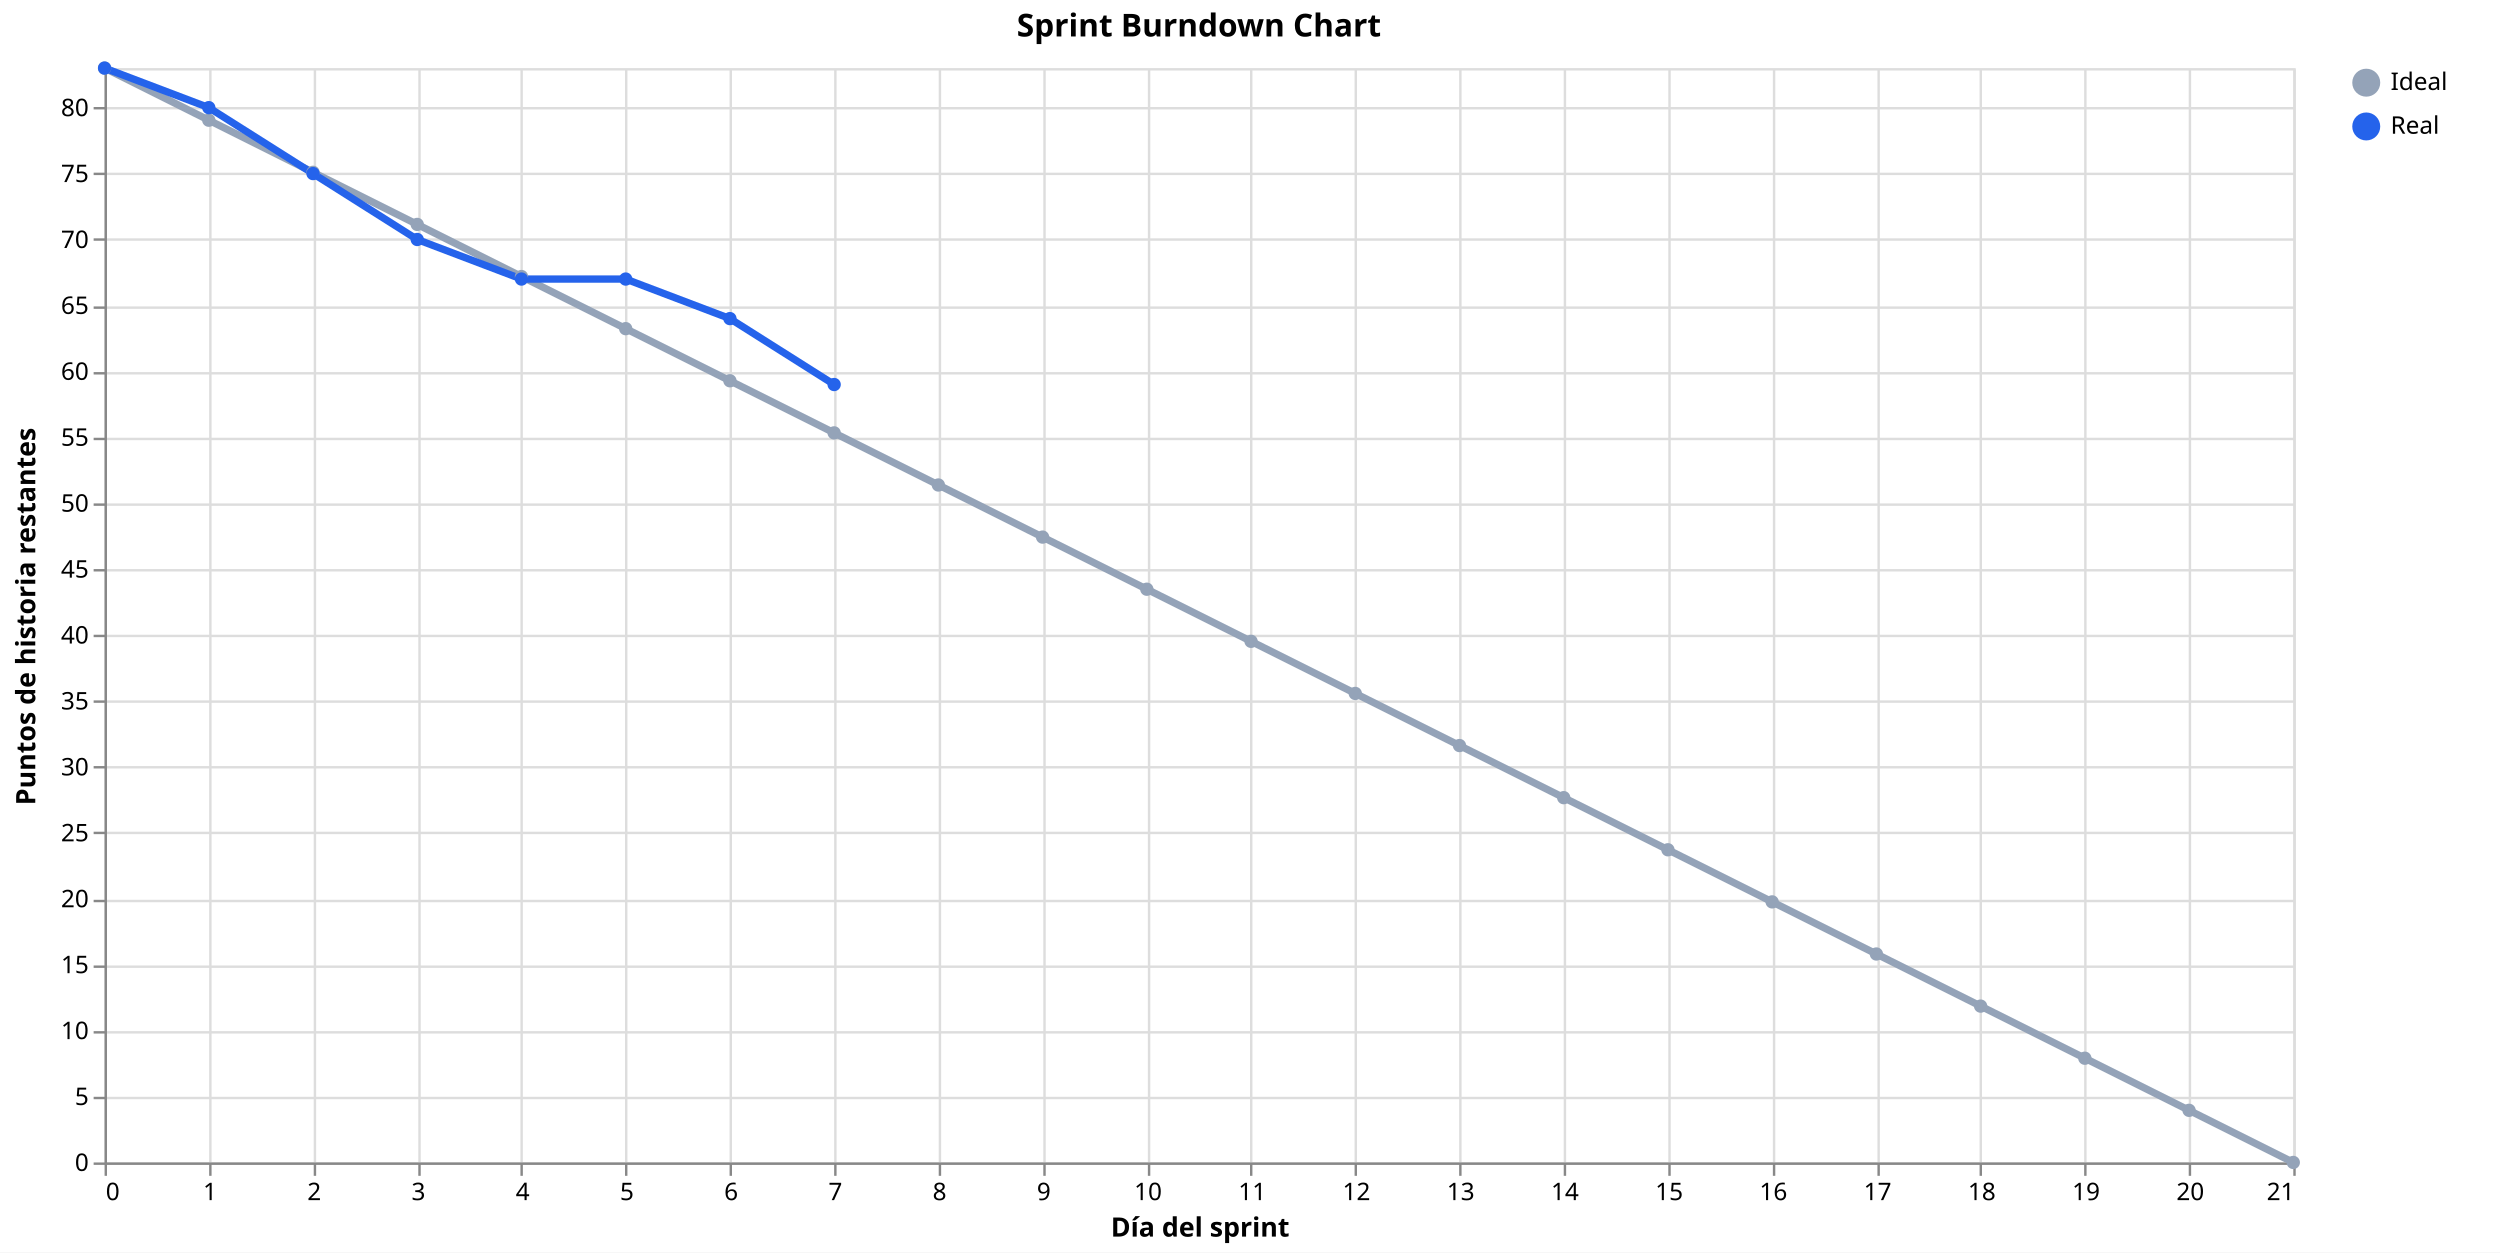
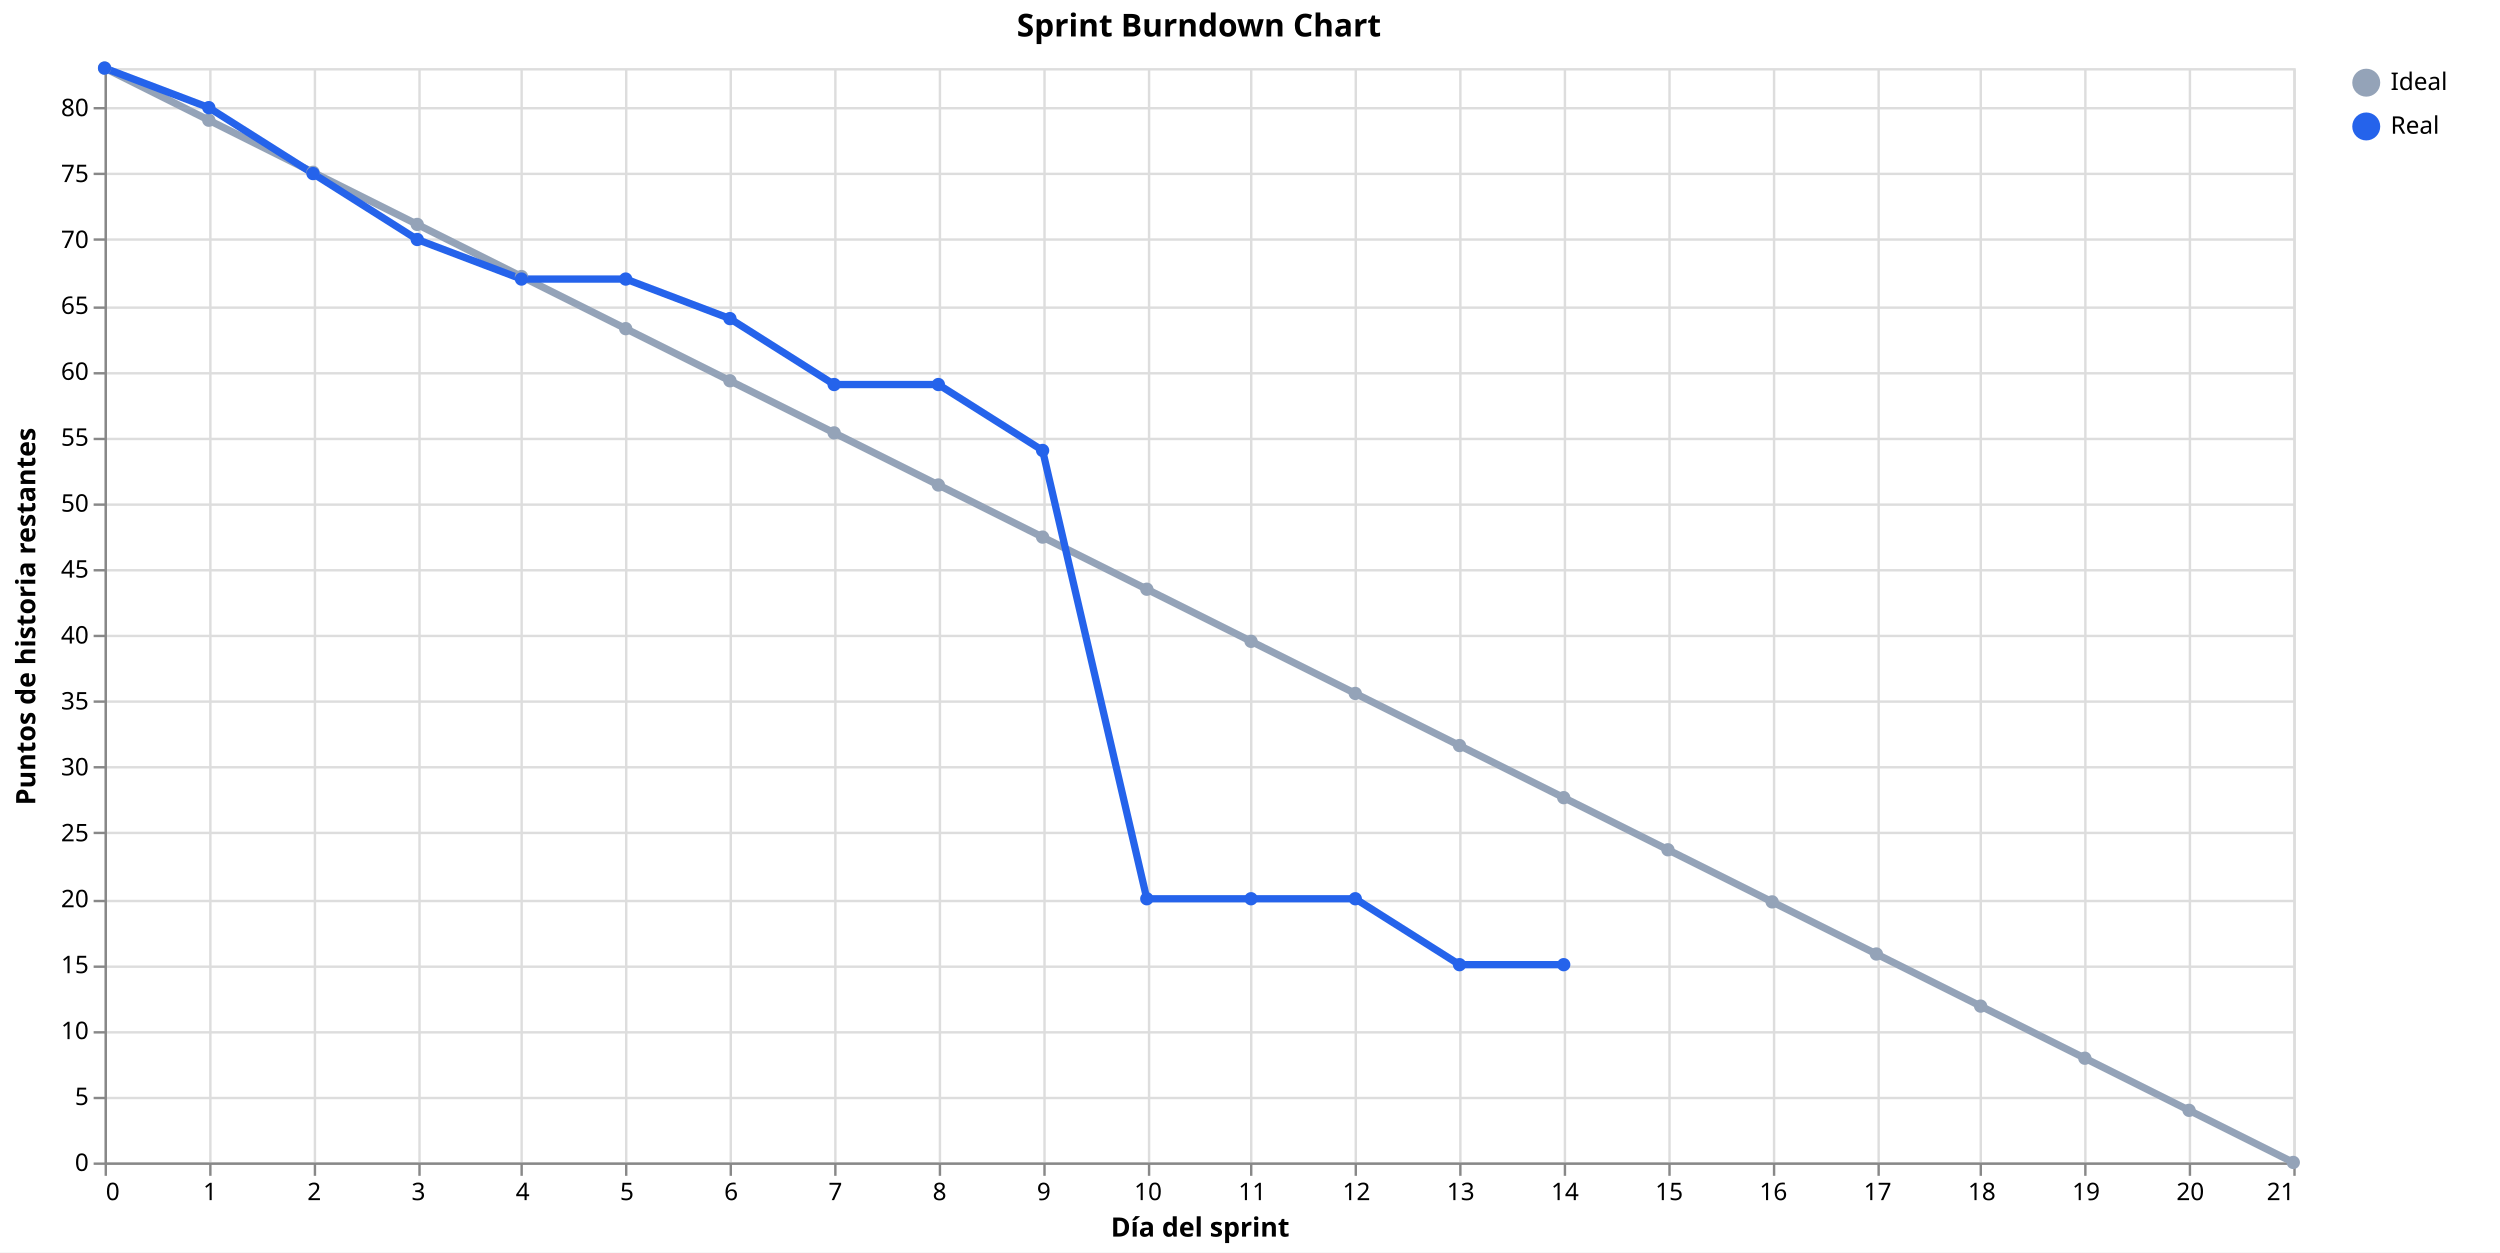
<svg xmlns="http://www.w3.org/2000/svg" version="1.1" class="marks" width="1028" height="515" viewBox="0 0 1028 515">
  <rect width="1028" height="515" fill="white" />
  <g fill="none" stroke-miterlimit="4" transform="translate(43,28)">
    <g class="mark-group role-frame root" role="graphics-object" aria-roledescription="group mark container">
      <g transform="translate(0,0)">
        <path class="background" aria-hidden="true" d="M0.5,0.5h900v450h-900Z" stroke="#ddd" />
        <g>
          <g class="mark-group role-axis" aria-hidden="true">
            <g transform="translate(0.5,450.5)">
              <path class="background" aria-hidden="true" d="M0,0h0v0h0Z" pointer-events="none" />
              <g>
                <g class="mark-rule role-axis-grid" pointer-events="none">
                  <line transform="translate(0,-450)" x2="0" y2="450" stroke="#ddd" stroke-width="1" opacity="1" />
                  <line transform="translate(43,-450)" x2="0" y2="450" stroke="#ddd" stroke-width="1" opacity="1" />
                  <line transform="translate(86,-450)" x2="0" y2="450" stroke="#ddd" stroke-width="1" opacity="1" />
                  <line transform="translate(129,-450)" x2="0" y2="450" stroke="#ddd" stroke-width="1" opacity="1" />
                  <line transform="translate(171,-450)" x2="0" y2="450" stroke="#ddd" stroke-width="1" opacity="1" />
                  <line transform="translate(214,-450)" x2="0" y2="450" stroke="#ddd" stroke-width="1" opacity="1" />
                  <line transform="translate(257,-450)" x2="0" y2="450" stroke="#ddd" stroke-width="1" opacity="1" />
                  <line transform="translate(300,-450)" x2="0" y2="450" stroke="#ddd" stroke-width="1" opacity="1" />
                  <line transform="translate(343,-450)" x2="0" y2="450" stroke="#ddd" stroke-width="1" opacity="1" />
                  <line transform="translate(386,-450)" x2="0" y2="450" stroke="#ddd" stroke-width="1" opacity="1" />
                  <line transform="translate(429,-450)" x2="0" y2="450" stroke="#ddd" stroke-width="1" opacity="1" />
                  <line transform="translate(471,-450)" x2="0" y2="450" stroke="#ddd" stroke-width="1" opacity="1" />
                  <line transform="translate(514,-450)" x2="0" y2="450" stroke="#ddd" stroke-width="1" opacity="1" />
                  <line transform="translate(557,-450)" x2="0" y2="450" stroke="#ddd" stroke-width="1" opacity="1" />
                  <line transform="translate(600,-450)" x2="0" y2="450" stroke="#ddd" stroke-width="1" opacity="1" />
                  <line transform="translate(643,-450)" x2="0" y2="450" stroke="#ddd" stroke-width="1" opacity="1" />
                  <line transform="translate(686,-450)" x2="0" y2="450" stroke="#ddd" stroke-width="1" opacity="1" />
                  <line transform="translate(729,-450)" x2="0" y2="450" stroke="#ddd" stroke-width="1" opacity="1" />
                  <line transform="translate(771,-450)" x2="0" y2="450" stroke="#ddd" stroke-width="1" opacity="1" />
                  <line transform="translate(814,-450)" x2="0" y2="450" stroke="#ddd" stroke-width="1" opacity="1" />
                  <line transform="translate(857,-450)" x2="0" y2="450" stroke="#ddd" stroke-width="1" opacity="1" />
                  <line transform="translate(900,-450)" x2="0" y2="450" stroke="#ddd" stroke-width="1" opacity="1" />
                </g>
              </g>
              <path class="foreground" aria-hidden="true" d="" pointer-events="none" display="none" />
            </g>
          </g>
          <g class="mark-group role-axis" aria-hidden="true">
            <g transform="translate(0.5,0.5)">
              <path class="background" aria-hidden="true" d="M0,0h0v0h0Z" pointer-events="none" />
              <g>
                <g class="mark-rule role-axis-grid" pointer-events="none">
                  <line transform="translate(0,450)" x2="900" y2="0" stroke="#ddd" stroke-width="1" opacity="1" />
                  <line transform="translate(0,423)" x2="900" y2="0" stroke="#ddd" stroke-width="1" opacity="1" />
                  <line transform="translate(0,396)" x2="900" y2="0" stroke="#ddd" stroke-width="1" opacity="1" />
                  <line transform="translate(0,369)" x2="900" y2="0" stroke="#ddd" stroke-width="1" opacity="1" />
                  <line transform="translate(0,342)" x2="900" y2="0" stroke="#ddd" stroke-width="1" opacity="1" />
                  <line transform="translate(0,314)" x2="900" y2="0" stroke="#ddd" stroke-width="1" opacity="1" />
                  <line transform="translate(0,287)" x2="900" y2="0" stroke="#ddd" stroke-width="1" opacity="1" />
                  <line transform="translate(0,260)" x2="900" y2="0" stroke="#ddd" stroke-width="1" opacity="1" />
                  <line transform="translate(0,233)" x2="900" y2="0" stroke="#ddd" stroke-width="1" opacity="1" />
                  <line transform="translate(0,206)" x2="900" y2="0" stroke="#ddd" stroke-width="1" opacity="1" />
                  <line transform="translate(0,179)" x2="900" y2="0" stroke="#ddd" stroke-width="1" opacity="1" />
                  <line transform="translate(0,152)" x2="900" y2="0" stroke="#ddd" stroke-width="1" opacity="1" />
                  <line transform="translate(0,125)" x2="900" y2="0" stroke="#ddd" stroke-width="1" opacity="1" />
                  <line transform="translate(0,98)" x2="900" y2="0" stroke="#ddd" stroke-width="1" opacity="1" />
                  <line transform="translate(0,70)" x2="900" y2="0" stroke="#ddd" stroke-width="1" opacity="1" />
                  <line transform="translate(0,43)" x2="900" y2="0" stroke="#ddd" stroke-width="1" opacity="1" />
                  <line transform="translate(0,16)" x2="900" y2="0" stroke="#ddd" stroke-width="1" opacity="1" />
                </g>
              </g>
              <path class="foreground" aria-hidden="true" d="" pointer-events="none" display="none" />
            </g>
          </g>
          <g class="mark-group role-axis" role="graphics-symbol" aria-roledescription="axis" aria-label="X-axis titled 'Día del sprint' for a linear scale with values from 0 to 21">
            <g transform="translate(0.5,450.5)">
              <path class="background" aria-hidden="true" d="M0,0h0v0h0Z" pointer-events="none" />
              <g>
                <g class="mark-rule role-axis-tick" pointer-events="none">
                  <line transform="translate(0,0)" x2="0" y2="5" stroke="#888" stroke-width="1" opacity="1" />
                  <line transform="translate(43,0)" x2="0" y2="5" stroke="#888" stroke-width="1" opacity="1" />
                  <line transform="translate(86,0)" x2="0" y2="5" stroke="#888" stroke-width="1" opacity="1" />
                  <line transform="translate(129,0)" x2="0" y2="5" stroke="#888" stroke-width="1" opacity="1" />
                  <line transform="translate(171,0)" x2="0" y2="5" stroke="#888" stroke-width="1" opacity="1" />
                  <line transform="translate(214,0)" x2="0" y2="5" stroke="#888" stroke-width="1" opacity="1" />
                  <line transform="translate(257,0)" x2="0" y2="5" stroke="#888" stroke-width="1" opacity="1" />
                  <line transform="translate(300,0)" x2="0" y2="5" stroke="#888" stroke-width="1" opacity="1" />
                  <line transform="translate(343,0)" x2="0" y2="5" stroke="#888" stroke-width="1" opacity="1" />
                  <line transform="translate(386,0)" x2="0" y2="5" stroke="#888" stroke-width="1" opacity="1" />
                  <line transform="translate(429,0)" x2="0" y2="5" stroke="#888" stroke-width="1" opacity="1" />
                  <line transform="translate(471,0)" x2="0" y2="5" stroke="#888" stroke-width="1" opacity="1" />
                  <line transform="translate(514,0)" x2="0" y2="5" stroke="#888" stroke-width="1" opacity="1" />
                  <line transform="translate(557,0)" x2="0" y2="5" stroke="#888" stroke-width="1" opacity="1" />
                  <line transform="translate(600,0)" x2="0" y2="5" stroke="#888" stroke-width="1" opacity="1" />
                  <line transform="translate(643,0)" x2="0" y2="5" stroke="#888" stroke-width="1" opacity="1" />
                  <line transform="translate(686,0)" x2="0" y2="5" stroke="#888" stroke-width="1" opacity="1" />
                  <line transform="translate(729,0)" x2="0" y2="5" stroke="#888" stroke-width="1" opacity="1" />
                  <line transform="translate(771,0)" x2="0" y2="5" stroke="#888" stroke-width="1" opacity="1" />
                  <line transform="translate(814,0)" x2="0" y2="5" stroke="#888" stroke-width="1" opacity="1" />
                  <line transform="translate(857,0)" x2="0" y2="5" stroke="#888" stroke-width="1" opacity="1" />
                  <line transform="translate(900,0)" x2="0" y2="5" stroke="#888" stroke-width="1" opacity="1" />
                </g>
                <g class="mark-text role-axis-label" pointer-events="none">
                  <text text-anchor="start" transform="translate(0,15)" font-family="sans-serif" font-size="10px" fill="#000" opacity="1">0</text>
                  <text text-anchor="middle" transform="translate(42.85714,15)" font-family="sans-serif" font-size="10px" fill="#000" opacity="1">1</text>
                  <text text-anchor="middle" transform="translate(85.71429,15)" font-family="sans-serif" font-size="10px" fill="#000" opacity="1">2</text>
                  <text text-anchor="middle" transform="translate(128.5714,15)" font-family="sans-serif" font-size="10px" fill="#000" opacity="1">3</text>
                  <text text-anchor="middle" transform="translate(171.4286,15)" font-family="sans-serif" font-size="10px" fill="#000" opacity="1">4</text>
                  <text text-anchor="middle" transform="translate(214.2857,15)" font-family="sans-serif" font-size="10px" fill="#000" opacity="1">5</text>
                  <text text-anchor="middle" transform="translate(257.1429,15)" font-family="sans-serif" font-size="10px" fill="#000" opacity="1">6</text>
                  <text text-anchor="middle" transform="translate(300,15)" font-family="sans-serif" font-size="10px" fill="#000" opacity="1">7</text>
                  <text text-anchor="middle" transform="translate(342.8571,15)" font-family="sans-serif" font-size="10px" fill="#000" opacity="1">8</text>
                  <text text-anchor="middle" transform="translate(385.7143,15)" font-family="sans-serif" font-size="10px" fill="#000" opacity="1">9</text>
                  <text text-anchor="middle" transform="translate(428.5714,15)" font-family="sans-serif" font-size="10px" fill="#000" opacity="1">10</text>
                  <text text-anchor="middle" transform="translate(471.4286,15)" font-family="sans-serif" font-size="10px" fill="#000" opacity="1">11</text>
                  <text text-anchor="middle" transform="translate(514.2857,15)" font-family="sans-serif" font-size="10px" fill="#000" opacity="1">12</text>
                  <text text-anchor="middle" transform="translate(557.1429,15)" font-family="sans-serif" font-size="10px" fill="#000" opacity="1">13</text>
                  <text text-anchor="middle" transform="translate(600,15)" font-family="sans-serif" font-size="10px" fill="#000" opacity="1">14</text>
                  <text text-anchor="middle" transform="translate(642.8571,15)" font-family="sans-serif" font-size="10px" fill="#000" opacity="1">15</text>
                  <text text-anchor="middle" transform="translate(685.7143,15)" font-family="sans-serif" font-size="10px" fill="#000" opacity="1">16</text>
                  <text text-anchor="middle" transform="translate(728.5714,15)" font-family="sans-serif" font-size="10px" fill="#000" opacity="1">17</text>
                  <text text-anchor="middle" transform="translate(771.4286,15)" font-family="sans-serif" font-size="10px" fill="#000" opacity="1">18</text>
                  <text text-anchor="middle" transform="translate(814.2857,15)" font-family="sans-serif" font-size="10px" fill="#000" opacity="1">19</text>
                  <text text-anchor="middle" transform="translate(857.1429,15)" font-family="sans-serif" font-size="10px" fill="#000" opacity="1">20</text>
                  <text text-anchor="end" transform="translate(900,15)" font-family="sans-serif" font-size="10px" fill="#000" opacity="1">21</text>
                </g>
                <g class="mark-rule role-axis-domain" pointer-events="none">
                  <line transform="translate(0,0)" x2="900" y2="0" stroke="#888" stroke-width="1" opacity="1" />
                </g>
                <g class="mark-text role-axis-title" pointer-events="none">
                  <text text-anchor="middle" transform="translate(450,30)" font-family="sans-serif" font-size="11px" font-weight="bold" fill="#000" opacity="1">Día del sprint</text>
                </g>
              </g>
              <path class="foreground" aria-hidden="true" d="" pointer-events="none" display="none" />
            </g>
          </g>
          <g class="mark-group role-axis" role="graphics-symbol" aria-roledescription="axis" aria-label="Y-axis titled 'Puntos de historia restantes' for a linear scale with values from 0 to 83">
            <g transform="translate(0.5,0.5)">
              <path class="background" aria-hidden="true" d="M0,0h0v0h0Z" pointer-events="none" />
              <g>
                <g class="mark-rule role-axis-tick" pointer-events="none">
                  <line transform="translate(0,450)" x2="-5" y2="0" stroke="#888" stroke-width="1" opacity="1" />
                  <line transform="translate(0,423)" x2="-5" y2="0" stroke="#888" stroke-width="1" opacity="1" />
                  <line transform="translate(0,396)" x2="-5" y2="0" stroke="#888" stroke-width="1" opacity="1" />
                  <line transform="translate(0,369)" x2="-5" y2="0" stroke="#888" stroke-width="1" opacity="1" />
                  <line transform="translate(0,342)" x2="-5" y2="0" stroke="#888" stroke-width="1" opacity="1" />
                  <line transform="translate(0,314)" x2="-5" y2="0" stroke="#888" stroke-width="1" opacity="1" />
                  <line transform="translate(0,287)" x2="-5" y2="0" stroke="#888" stroke-width="1" opacity="1" />
                  <line transform="translate(0,260)" x2="-5" y2="0" stroke="#888" stroke-width="1" opacity="1" />
                  <line transform="translate(0,233)" x2="-5" y2="0" stroke="#888" stroke-width="1" opacity="1" />
                  <line transform="translate(0,206)" x2="-5" y2="0" stroke="#888" stroke-width="1" opacity="1" />
                  <line transform="translate(0,179)" x2="-5" y2="0" stroke="#888" stroke-width="1" opacity="1" />
                  <line transform="translate(0,152)" x2="-5" y2="0" stroke="#888" stroke-width="1" opacity="1" />
                  <line transform="translate(0,125)" x2="-5" y2="0" stroke="#888" stroke-width="1" opacity="1" />
                  <line transform="translate(0,98)" x2="-5" y2="0" stroke="#888" stroke-width="1" opacity="1" />
                  <line transform="translate(0,70)" x2="-5" y2="0" stroke="#888" stroke-width="1" opacity="1" />
                  <line transform="translate(0,43)" x2="-5" y2="0" stroke="#888" stroke-width="1" opacity="1" />
                  <line transform="translate(0,16)" x2="-5" y2="0" stroke="#888" stroke-width="1" opacity="1" />
                </g>
                <g class="mark-text role-axis-label" pointer-events="none">
                  <text text-anchor="end" transform="translate(-7,453)" font-family="sans-serif" font-size="10px" fill="#000" opacity="1">0</text>
                  <text text-anchor="end" transform="translate(-7,425.8916)" font-family="sans-serif" font-size="10px" fill="#000" opacity="1">5</text>
                  <text text-anchor="end" transform="translate(-7,398.7831)" font-family="sans-serif" font-size="10px" fill="#000" opacity="1">10</text>
                  <text text-anchor="end" transform="translate(-7,371.6747)" font-family="sans-serif" font-size="10px" fill="#000" opacity="1">15</text>
                  <text text-anchor="end" transform="translate(-7,344.5663)" font-family="sans-serif" font-size="10px" fill="#000" opacity="1">20</text>
                  <text text-anchor="end" transform="translate(-7,317.4578)" font-family="sans-serif" font-size="10px" fill="#000" opacity="1">25</text>
                  <text text-anchor="end" transform="translate(-7,290.3494)" font-family="sans-serif" font-size="10px" fill="#000" opacity="1">30</text>
                  <text text-anchor="end" transform="translate(-7,263.241)" font-family="sans-serif" font-size="10px" fill="#000" opacity="1">35</text>
                  <text text-anchor="end" transform="translate(-7,236.1325)" font-family="sans-serif" font-size="10px" fill="#000" opacity="1">40</text>
                  <text text-anchor="end" transform="translate(-7,209.0241)" font-family="sans-serif" font-size="10px" fill="#000" opacity="1">45</text>
                  <text text-anchor="end" transform="translate(-7,181.9157)" font-family="sans-serif" font-size="10px" fill="#000" opacity="1">50</text>
                  <text text-anchor="end" transform="translate(-7,154.8072)" font-family="sans-serif" font-size="10px" fill="#000" opacity="1">55</text>
                  <text text-anchor="end" transform="translate(-7,127.6988)" font-family="sans-serif" font-size="10px" fill="#000" opacity="1">60</text>
                  <text text-anchor="end" transform="translate(-7,100.5904)" font-family="sans-serif" font-size="10px" fill="#000" opacity="1">65</text>
                  <text text-anchor="end" transform="translate(-7,73.48193)" font-family="sans-serif" font-size="10px" fill="#000" opacity="1">70</text>
                  <text text-anchor="end" transform="translate(-7,46.37349)" font-family="sans-serif" font-size="10px" fill="#000" opacity="1">75</text>
                  <text text-anchor="end" transform="translate(-7,19.26506)" font-family="sans-serif" font-size="10px" fill="#000" opacity="1">80</text>
                </g>
                <g class="mark-rule role-axis-domain" pointer-events="none">
                  <line transform="translate(0,450)" x2="0" y2="-450" stroke="#888" stroke-width="1" opacity="1" />
                </g>
                <g class="mark-text role-axis-title" pointer-events="none">
                  <text text-anchor="middle" transform="translate(-27,225) rotate(-90) translate(0,-2)" font-family="sans-serif" font-size="11px" font-weight="bold" fill="#000" opacity="1">Puntos de historia restantes</text>
                </g>
              </g>
              <path class="foreground" aria-hidden="true" d="" pointer-events="none" display="none" />
            </g>
          </g>
          <g class="mark-group role-scope layer_0_pathgroup" role="graphics-object" aria-roledescription="group mark container">
            <g transform="translate(0,0)">
              <path class="background" aria-hidden="true" d="M0,0h900v450h-900Z" />
              <g>
                <g class="mark-line role-mark layer_0_marks" role="graphics-object" aria-roledescription="line mark container">
                  <path aria-label="Día del sprint: 0; Puntos de historia restantes: 83; type: Ideal" role="graphics-symbol" aria-roledescription="line mark" d="M0,0L42.857,21.429L85.714,42.857L128.571,64.286L171.429,85.714L214.286,107.143L257.143,128.571L300,150L342.857,171.429L385.714,192.857L428.571,214.286L471.429,235.714L514.286,257.143L557.143,278.571L600,300L642.857,321.429L685.714,342.857L728.571,364.286L771.429,385.714L814.286,407.143L857.143,428.571L900,450" stroke="#94A3B8" stroke-width="3" />
                </g>
              </g>
              <path class="foreground" aria-hidden="true" d="" display="none" />
            </g>
            <g transform="translate(0,0)">
              <path class="background" aria-hidden="true" d="M0,0h900v450h-900Z" />
              <g>
                <g class="mark-line role-mark layer_0_marks" role="graphics-object" aria-roledescription="line mark container">
-                   <path aria-label="Día del sprint: 0; Puntos de historia restantes: 83; type: Real" role="graphics-symbol" aria-roledescription="line mark" d="M0,0L42.857,16.265L85.714,43.373L128.571,70.482L171.429,86.747L214.286,86.747L257.143,103.012L300,130.12" stroke="#2563EB" stroke-width="3" />
+                   <path aria-label="Día del sprint: 0; Puntos de historia restantes: 83; type: Real" role="graphics-symbol" aria-roledescription="line mark" d="M0,0L42.857,16.265L85.714,43.373L128.571,70.482L171.429,86.747L214.286,86.747L257.143,103.012L300,130.12L342.857,130.12L385.714,157.229L428.571,341.566L471.429,341.566L514.286,341.566L557.143,368.675L600,368.675" stroke="#2563EB" stroke-width="3" />
                </g>
              </g>
              <path class="foreground" aria-hidden="true" d="" display="none" />
            </g>
          </g>
          <g class="mark-symbol role-mark layer_1_marks" role="graphics-object" aria-roledescription="symbol mark container">
            <path aria-label="Día del sprint: 0; Puntos de historia restantes: 83; type: Ideal" role="graphics-symbol" aria-roledescription="point" transform="translate(0,0)" d="M2.739,0A2.739,2.739,0,1,1,-2.739,0A2.739,2.739,0,1,1,2.739,0" fill="#94A3B8" stroke-width="2" opacity="1" />
            <path aria-label="Día del sprint: 1; Puntos de historia restantes: 79.0476190476; type: Ideal" role="graphics-symbol" aria-roledescription="point" transform="translate(42.85714,21.42857)" d="M2.739,0A2.739,2.739,0,1,1,-2.739,0A2.739,2.739,0,1,1,2.739,0" fill="#94A3B8" stroke-width="2" opacity="1" />
            <path aria-label="Día del sprint: 2; Puntos de historia restantes: 75.0952380952; type: Ideal" role="graphics-symbol" aria-roledescription="point" transform="translate(85.71429,42.85714)" d="M2.739,0A2.739,2.739,0,1,1,-2.739,0A2.739,2.739,0,1,1,2.739,0" fill="#94A3B8" stroke-width="2" opacity="1" />
            <path aria-label="Día del sprint: 3; Puntos de historia restantes: 71.1428571429; type: Ideal" role="graphics-symbol" aria-roledescription="point" transform="translate(128.5714,64.28571)" d="M2.739,0A2.739,2.739,0,1,1,-2.739,0A2.739,2.739,0,1,1,2.739,0" fill="#94A3B8" stroke-width="2" opacity="1" />
            <path aria-label="Día del sprint: 4; Puntos de historia restantes: 67.1904761905; type: Ideal" role="graphics-symbol" aria-roledescription="point" transform="translate(171.4286,85.71429)" d="M2.739,0A2.739,2.739,0,1,1,-2.739,0A2.739,2.739,0,1,1,2.739,0" fill="#94A3B8" stroke-width="2" opacity="1" />
            <path aria-label="Día del sprint: 5; Puntos de historia restantes: 63.2380952381; type: Ideal" role="graphics-symbol" aria-roledescription="point" transform="translate(214.2857,107.1429)" d="M2.739,0A2.739,2.739,0,1,1,-2.739,0A2.739,2.739,0,1,1,2.739,0" fill="#94A3B8" stroke-width="2" opacity="1" />
            <path aria-label="Día del sprint: 6; Puntos de historia restantes: 59.2857142857; type: Ideal" role="graphics-symbol" aria-roledescription="point" transform="translate(257.1429,128.5714)" d="M2.739,0A2.739,2.739,0,1,1,-2.739,0A2.739,2.739,0,1,1,2.739,0" fill="#94A3B8" stroke-width="2" opacity="1" />
            <path aria-label="Día del sprint: 7; Puntos de historia restantes: 55.3333333333; type: Ideal" role="graphics-symbol" aria-roledescription="point" transform="translate(300,150)" d="M2.739,0A2.739,2.739,0,1,1,-2.739,0A2.739,2.739,0,1,1,2.739,0" fill="#94A3B8" stroke-width="2" opacity="1" />
            <path aria-label="Día del sprint: 8; Puntos de historia restantes: 51.380952381; type: Ideal" role="graphics-symbol" aria-roledescription="point" transform="translate(342.8571,171.4286)" d="M2.739,0A2.739,2.739,0,1,1,-2.739,0A2.739,2.739,0,1,1,2.739,0" fill="#94A3B8" stroke-width="2" opacity="1" />
            <path aria-label="Día del sprint: 9; Puntos de historia restantes: 47.4285714286; type: Ideal" role="graphics-symbol" aria-roledescription="point" transform="translate(385.7143,192.8571)" d="M2.739,0A2.739,2.739,0,1,1,-2.739,0A2.739,2.739,0,1,1,2.739,0" fill="#94A3B8" stroke-width="2" opacity="1" />
            <path aria-label="Día del sprint: 10; Puntos de historia restantes: 43.4761904762; type: Ideal" role="graphics-symbol" aria-roledescription="point" transform="translate(428.5714,214.2857)" d="M2.739,0A2.739,2.739,0,1,1,-2.739,0A2.739,2.739,0,1,1,2.739,0" fill="#94A3B8" stroke-width="2" opacity="1" />
            <path aria-label="Día del sprint: 11; Puntos de historia restantes: 39.5238095238; type: Ideal" role="graphics-symbol" aria-roledescription="point" transform="translate(471.4286,235.7143)" d="M2.739,0A2.739,2.739,0,1,1,-2.739,0A2.739,2.739,0,1,1,2.739,0" fill="#94A3B8" stroke-width="2" opacity="1" />
            <path aria-label="Día del sprint: 12; Puntos de historia restantes: 35.5714285714; type: Ideal" role="graphics-symbol" aria-roledescription="point" transform="translate(514.2857,257.1429)" d="M2.739,0A2.739,2.739,0,1,1,-2.739,0A2.739,2.739,0,1,1,2.739,0" fill="#94A3B8" stroke-width="2" opacity="1" />
            <path aria-label="Día del sprint: 13; Puntos de historia restantes: 31.619047619; type: Ideal" role="graphics-symbol" aria-roledescription="point" transform="translate(557.1429,278.5714)" d="M2.739,0A2.739,2.739,0,1,1,-2.739,0A2.739,2.739,0,1,1,2.739,0" fill="#94A3B8" stroke-width="2" opacity="1" />
            <path aria-label="Día del sprint: 14; Puntos de historia restantes: 27.6666666667; type: Ideal" role="graphics-symbol" aria-roledescription="point" transform="translate(600,300)" d="M2.739,0A2.739,2.739,0,1,1,-2.739,0A2.739,2.739,0,1,1,2.739,0" fill="#94A3B8" stroke-width="2" opacity="1" />
            <path aria-label="Día del sprint: 15; Puntos de historia restantes: 23.7142857143; type: Ideal" role="graphics-symbol" aria-roledescription="point" transform="translate(642.8571,321.4286)" d="M2.739,0A2.739,2.739,0,1,1,-2.739,0A2.739,2.739,0,1,1,2.739,0" fill="#94A3B8" stroke-width="2" opacity="1" />
            <path aria-label="Día del sprint: 16; Puntos de historia restantes: 19.7619047619; type: Ideal" role="graphics-symbol" aria-roledescription="point" transform="translate(685.7143,342.8571)" d="M2.739,0A2.739,2.739,0,1,1,-2.739,0A2.739,2.739,0,1,1,2.739,0" fill="#94A3B8" stroke-width="2" opacity="1" />
            <path aria-label="Día del sprint: 17; Puntos de historia restantes: 15.8095238095; type: Ideal" role="graphics-symbol" aria-roledescription="point" transform="translate(728.5714,364.2857)" d="M2.739,0A2.739,2.739,0,1,1,-2.739,0A2.739,2.739,0,1,1,2.739,0" fill="#94A3B8" stroke-width="2" opacity="1" />
            <path aria-label="Día del sprint: 18; Puntos de historia restantes: 11.8571428571; type: Ideal" role="graphics-symbol" aria-roledescription="point" transform="translate(771.4286,385.7143)" d="M2.739,0A2.739,2.739,0,1,1,-2.739,0A2.739,2.739,0,1,1,2.739,0" fill="#94A3B8" stroke-width="2" opacity="1" />
            <path aria-label="Día del sprint: 19; Puntos de historia restantes: 7.90476190476; type: Ideal" role="graphics-symbol" aria-roledescription="point" transform="translate(814.2857,407.1429)" d="M2.739,0A2.739,2.739,0,1,1,-2.739,0A2.739,2.739,0,1,1,2.739,0" fill="#94A3B8" stroke-width="2" opacity="1" />
            <path aria-label="Día del sprint: 20; Puntos de historia restantes: 3.95238095238; type: Ideal" role="graphics-symbol" aria-roledescription="point" transform="translate(857.1429,428.5714)" d="M2.739,0A2.739,2.739,0,1,1,-2.739,0A2.739,2.739,0,1,1,2.739,0" fill="#94A3B8" stroke-width="2" opacity="1" />
            <path aria-label="Día del sprint: 21; Puntos de historia restantes: 0; type: Ideal" role="graphics-symbol" aria-roledescription="point" transform="translate(900,450)" d="M2.739,0A2.739,2.739,0,1,1,-2.739,0A2.739,2.739,0,1,1,2.739,0" fill="#94A3B8" stroke-width="2" opacity="1" />
            <path aria-label="Día del sprint: 0; Puntos de historia restantes: 83; type: Real" role="graphics-symbol" aria-roledescription="point" transform="translate(0,0)" d="M2.739,0A2.739,2.739,0,1,1,-2.739,0A2.739,2.739,0,1,1,2.739,0" fill="#2563EB" stroke-width="2" opacity="1" />
            <path aria-label="Día del sprint: 1; Puntos de historia restantes: 80; type: Real" role="graphics-symbol" aria-roledescription="point" transform="translate(42.85714,16.26506)" d="M2.739,0A2.739,2.739,0,1,1,-2.739,0A2.739,2.739,0,1,1,2.739,0" fill="#2563EB" stroke-width="2" opacity="1" />
            <path aria-label="Día del sprint: 2; Puntos de historia restantes: 75; type: Real" role="graphics-symbol" aria-roledescription="point" transform="translate(85.71429,43.37349)" d="M2.739,0A2.739,2.739,0,1,1,-2.739,0A2.739,2.739,0,1,1,2.739,0" fill="#2563EB" stroke-width="2" opacity="1" />
            <path aria-label="Día del sprint: 3; Puntos de historia restantes: 70; type: Real" role="graphics-symbol" aria-roledescription="point" transform="translate(128.5714,70.48193)" d="M2.739,0A2.739,2.739,0,1,1,-2.739,0A2.739,2.739,0,1,1,2.739,0" fill="#2563EB" stroke-width="2" opacity="1" />
            <path aria-label="Día del sprint: 4; Puntos de historia restantes: 67; type: Real" role="graphics-symbol" aria-roledescription="point" transform="translate(171.4286,86.74699)" d="M2.739,0A2.739,2.739,0,1,1,-2.739,0A2.739,2.739,0,1,1,2.739,0" fill="#2563EB" stroke-width="2" opacity="1" />
            <path aria-label="Día del sprint: 5; Puntos de historia restantes: 67; type: Real" role="graphics-symbol" aria-roledescription="point" transform="translate(214.2857,86.74699)" d="M2.739,0A2.739,2.739,0,1,1,-2.739,0A2.739,2.739,0,1,1,2.739,0" fill="#2563EB" stroke-width="2" opacity="1" />
            <path aria-label="Día del sprint: 6; Puntos de historia restantes: 64; type: Real" role="graphics-symbol" aria-roledescription="point" transform="translate(257.1429,103.012)" d="M2.739,0A2.739,2.739,0,1,1,-2.739,0A2.739,2.739,0,1,1,2.739,0" fill="#2563EB" stroke-width="2" opacity="1" />
            <path aria-label="Día del sprint: 7; Puntos de historia restantes: 59; type: Real" role="graphics-symbol" aria-roledescription="point" transform="translate(300,130.1205)" d="M2.739,0A2.739,2.739,0,1,1,-2.739,0A2.739,2.739,0,1,1,2.739,0" fill="#2563EB" stroke-width="2" opacity="1" />
+             <path aria-label="Día del sprint: 8; Puntos de historia restantes: 59; type: Real" role="graphics-symbol" aria-roledescription="point" transform="translate(342.8571,130.1205)" d="M2.739,0A2.739,2.739,0,1,1,-2.739,0A2.739,2.739,0,1,1,2.739,0" fill="#2563EB" stroke-width="2" opacity="1" />
+             <path aria-label="Día del sprint: 9; Puntos de historia restantes: 54; type: Real" role="graphics-symbol" aria-roledescription="point" transform="translate(385.7143,157.2289)" d="M2.739,0A2.739,2.739,0,1,1,-2.739,0A2.739,2.739,0,1,1,2.739,0" fill="#2563EB" stroke-width="2" opacity="1" />
+             <path aria-label="Día del sprint: 10; Puntos de historia restantes: 20; type: Real" role="graphics-symbol" aria-roledescription="point" transform="translate(428.5714,341.5663)" d="M2.739,0A2.739,2.739,0,1,1,-2.739,0A2.739,2.739,0,1,1,2.739,0" fill="#2563EB" stroke-width="2" opacity="1" />
+             <path aria-label="Día del sprint: 11; Puntos de historia restantes: 20; type: Real" role="graphics-symbol" aria-roledescription="point" transform="translate(471.4286,341.5663)" d="M2.739,0A2.739,2.739,0,1,1,-2.739,0A2.739,2.739,0,1,1,2.739,0" fill="#2563EB" stroke-width="2" opacity="1" />
+             <path aria-label="Día del sprint: 12; Puntos de historia restantes: 20; type: Real" role="graphics-symbol" aria-roledescription="point" transform="translate(514.2857,341.5663)" d="M2.739,0A2.739,2.739,0,1,1,-2.739,0A2.739,2.739,0,1,1,2.739,0" fill="#2563EB" stroke-width="2" opacity="1" />
+             <path aria-label="Día del sprint: 13; Puntos de historia restantes: 15; type: Real" role="graphics-symbol" aria-roledescription="point" transform="translate(557.1429,368.6747)" d="M2.739,0A2.739,2.739,0,1,1,-2.739,0A2.739,2.739,0,1,1,2.739,0" fill="#2563EB" stroke-width="2" opacity="1" />
+             <path aria-label="Día del sprint: 14; Puntos de historia restantes: 15; type: Real" role="graphics-symbol" aria-roledescription="point" transform="translate(600,368.6747)" d="M2.739,0A2.739,2.739,0,1,1,-2.739,0A2.739,2.739,0,1,1,2.739,0" fill="#2563EB" stroke-width="2" opacity="1" />
          </g>
          <g class="mark-group role-legend" role="graphics-symbol" aria-roledescription="legend" aria-label="Symbol legend for fill color and stroke color with 2 values: Ideal, Real">
            <g transform="translate(924,0)">
              <path class="background" aria-hidden="true" d="M0,0h56v32h-56Z" pointer-events="none" />
              <g>
                <g class="mark-group role-legend-entry">
                  <g transform="translate(0,0)">
                    <path class="background" aria-hidden="true" d="M0,0h0v0h0Z" pointer-events="none" />
                    <g>
                      <g class="mark-group role-scope" role="graphics-object" aria-roledescription="group mark container">
                        <g transform="translate(0,0)">
                          <path class="background" aria-hidden="true" d="M0,0h56v14h-56Z" pointer-events="none" opacity="1" />
                          <g>
                            <g class="mark-symbol role-legend-symbol" pointer-events="none">
                              <path transform="translate(6,6)" d="M5,0A5,5,0,1,1,-5,0A5,5,0,1,1,5,0" fill="#94A3B8" stroke="#94A3B8" stroke-width="1.5" opacity="1" />
                            </g>
                            <g class="mark-text role-legend-label" pointer-events="none">
                              <text text-anchor="start" transform="translate(16,9)" font-family="sans-serif" font-size="10px" fill="#000" opacity="1">Ideal</text>
                            </g>
                          </g>
                          <path class="foreground" aria-hidden="true" d="" pointer-events="none" display="none" />
                        </g>
                        <g transform="translate(0,18)">
                          <path class="background" aria-hidden="true" d="M0,0h56v14h-56Z" pointer-events="none" opacity="1" />
                          <g>
                            <g class="mark-symbol role-legend-symbol" pointer-events="none">
                              <path transform="translate(6,6)" d="M5,0A5,5,0,1,1,-5,0A5,5,0,1,1,5,0" fill="#2563EB" stroke="#2563EB" stroke-width="1.5" opacity="1" />
                            </g>
                            <g class="mark-text role-legend-label" pointer-events="none">
                              <text text-anchor="start" transform="translate(16,9)" font-family="sans-serif" font-size="10px" fill="#000" opacity="1">Real</text>
                            </g>
                          </g>
                          <path class="foreground" aria-hidden="true" d="" pointer-events="none" display="none" />
                        </g>
                      </g>
                    </g>
                    <path class="foreground" aria-hidden="true" d="" pointer-events="none" display="none" />
                  </g>
                </g>
              </g>
              <path class="foreground" aria-hidden="true" d="" pointer-events="none" display="none" />
            </g>
          </g>
          <g class="mark-group role-title">
            <g transform="translate(450,-23)">
              <path class="background" aria-hidden="true" d="M0,0h0v0h0Z" pointer-events="none" />
              <g>
                <g class="mark-text role-title-text" role="graphics-symbol" aria-roledescription="title" aria-label="Title text 'Sprint Burndown Chart'" pointer-events="none">
                  <text text-anchor="middle" transform="translate(0,10)" font-family="sans-serif" font-size="13px" font-weight="bold" fill="#000" opacity="1">Sprint Burndown Chart</text>
                </g>
              </g>
              <path class="foreground" aria-hidden="true" d="" pointer-events="none" display="none" />
            </g>
          </g>
        </g>
        <path class="foreground" aria-hidden="true" d="" display="none" />
      </g>
    </g>
  </g>
</svg>
